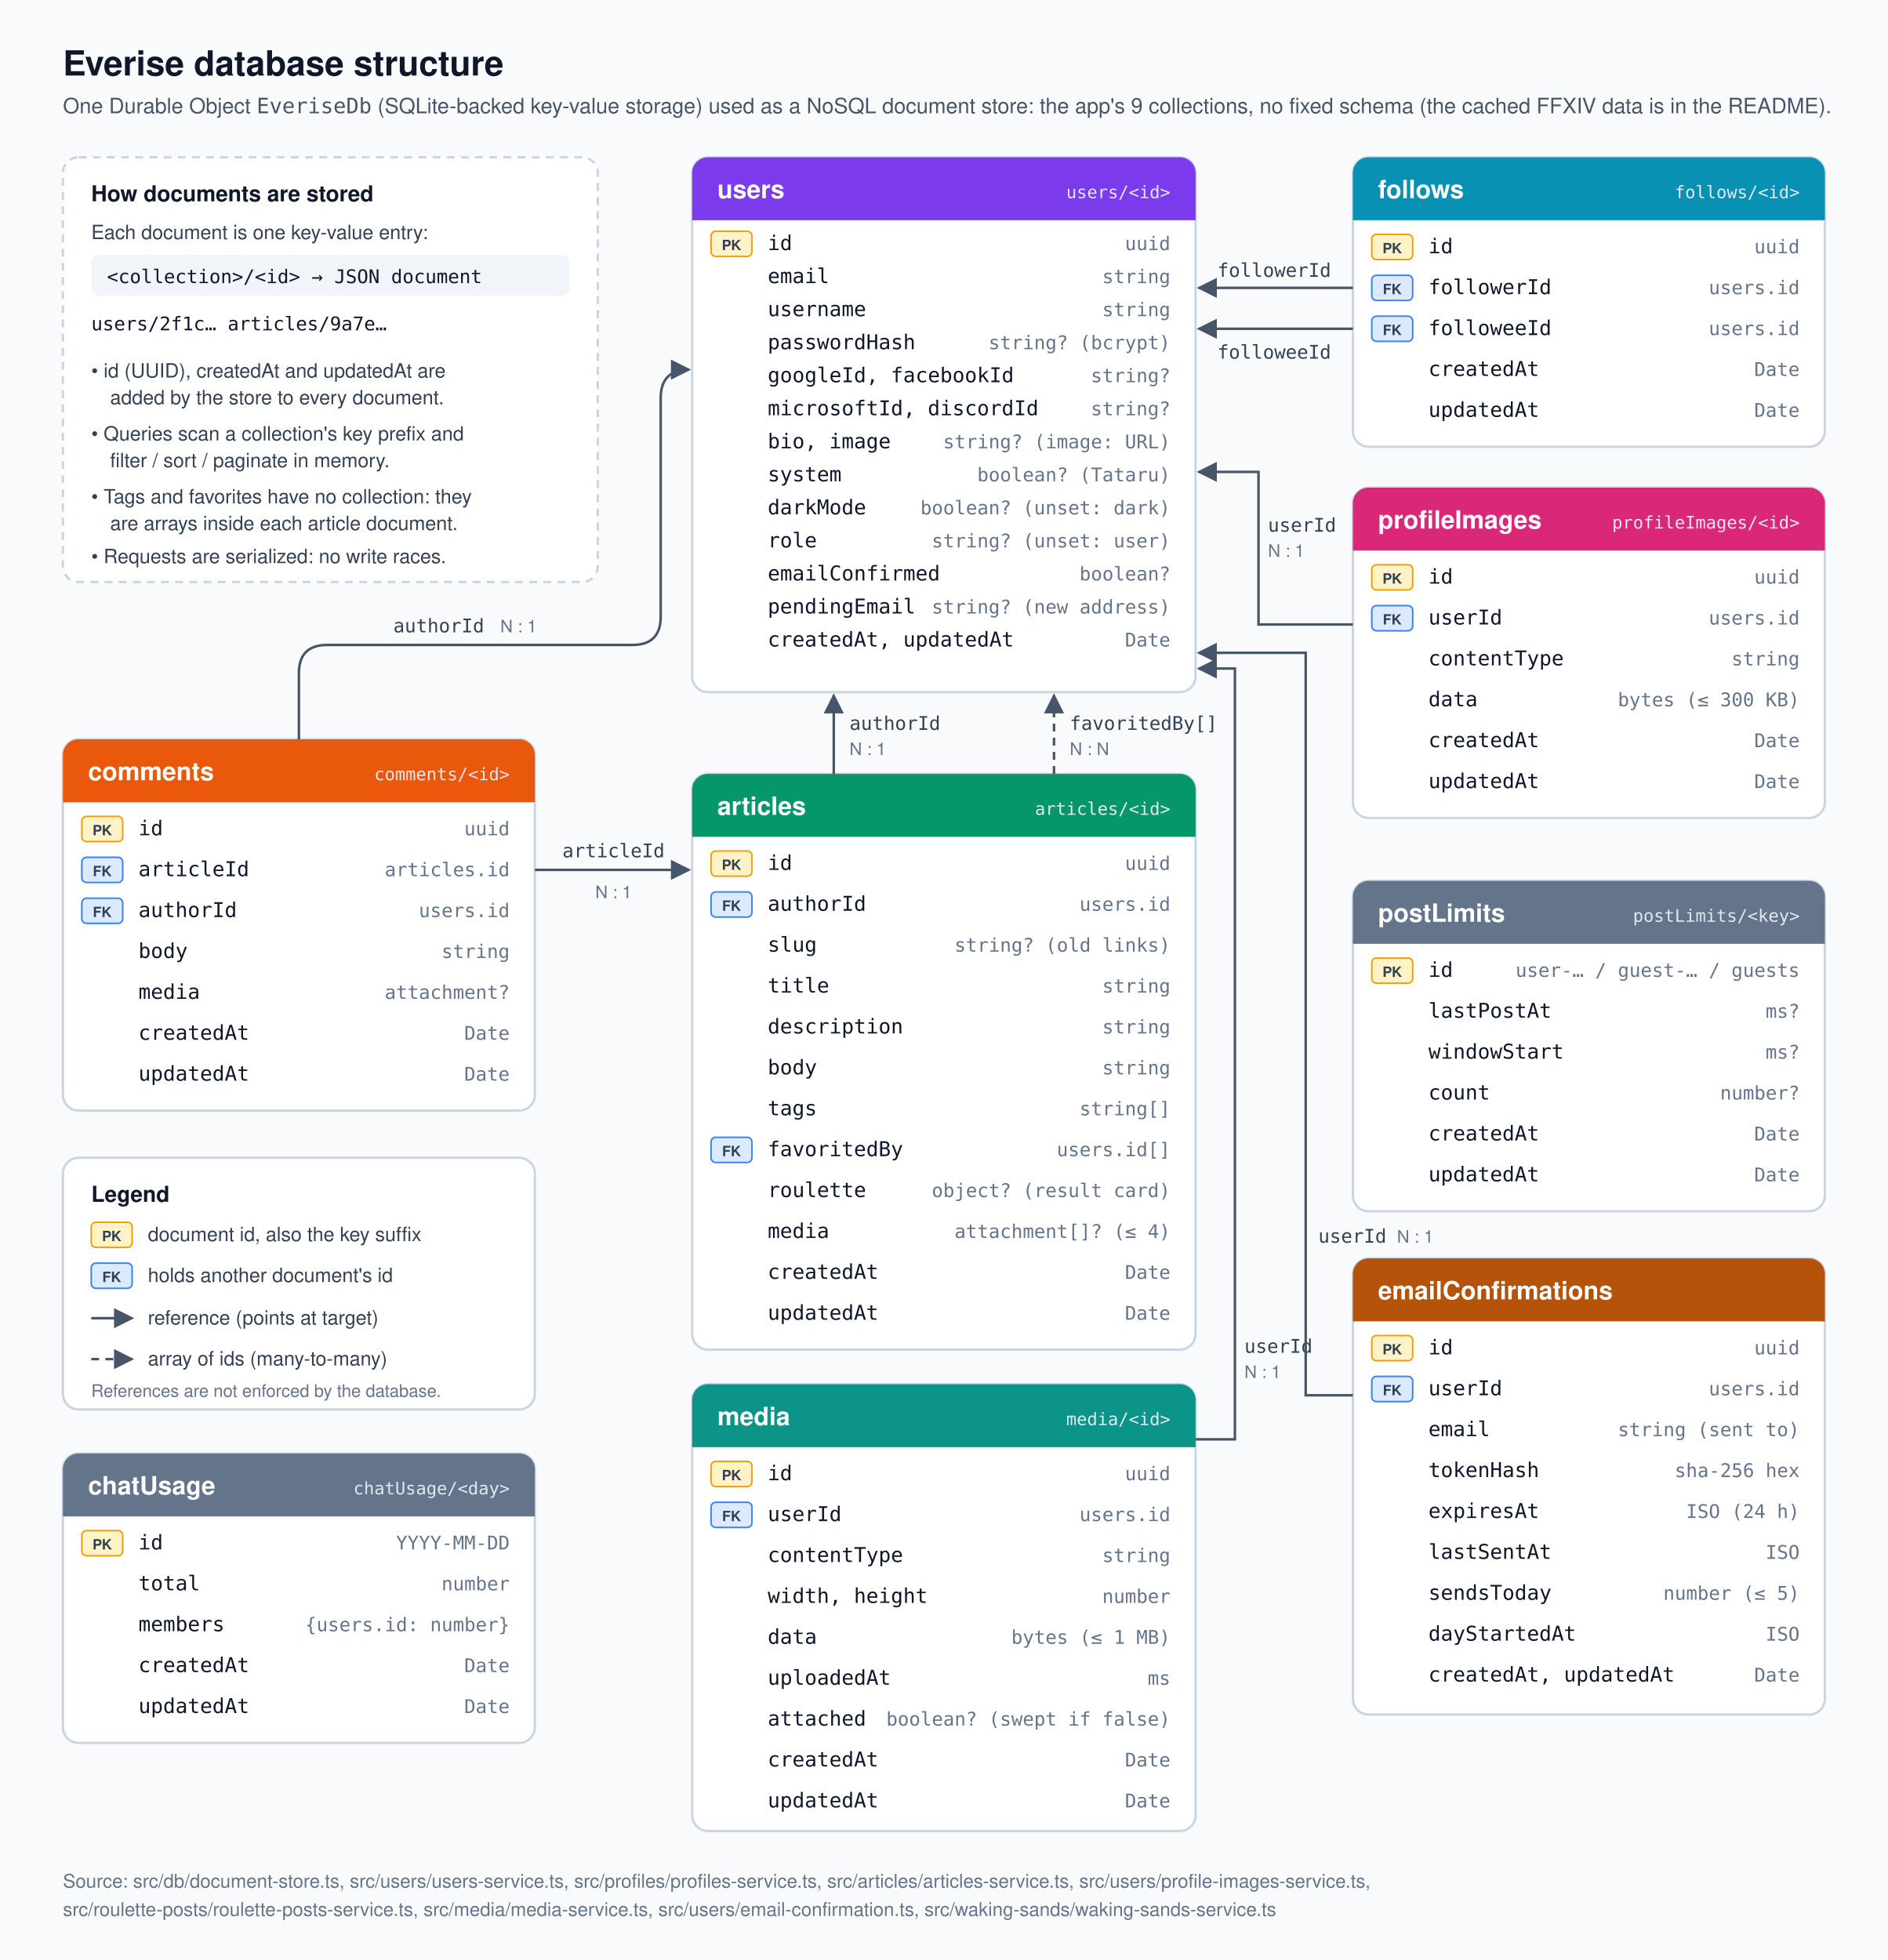
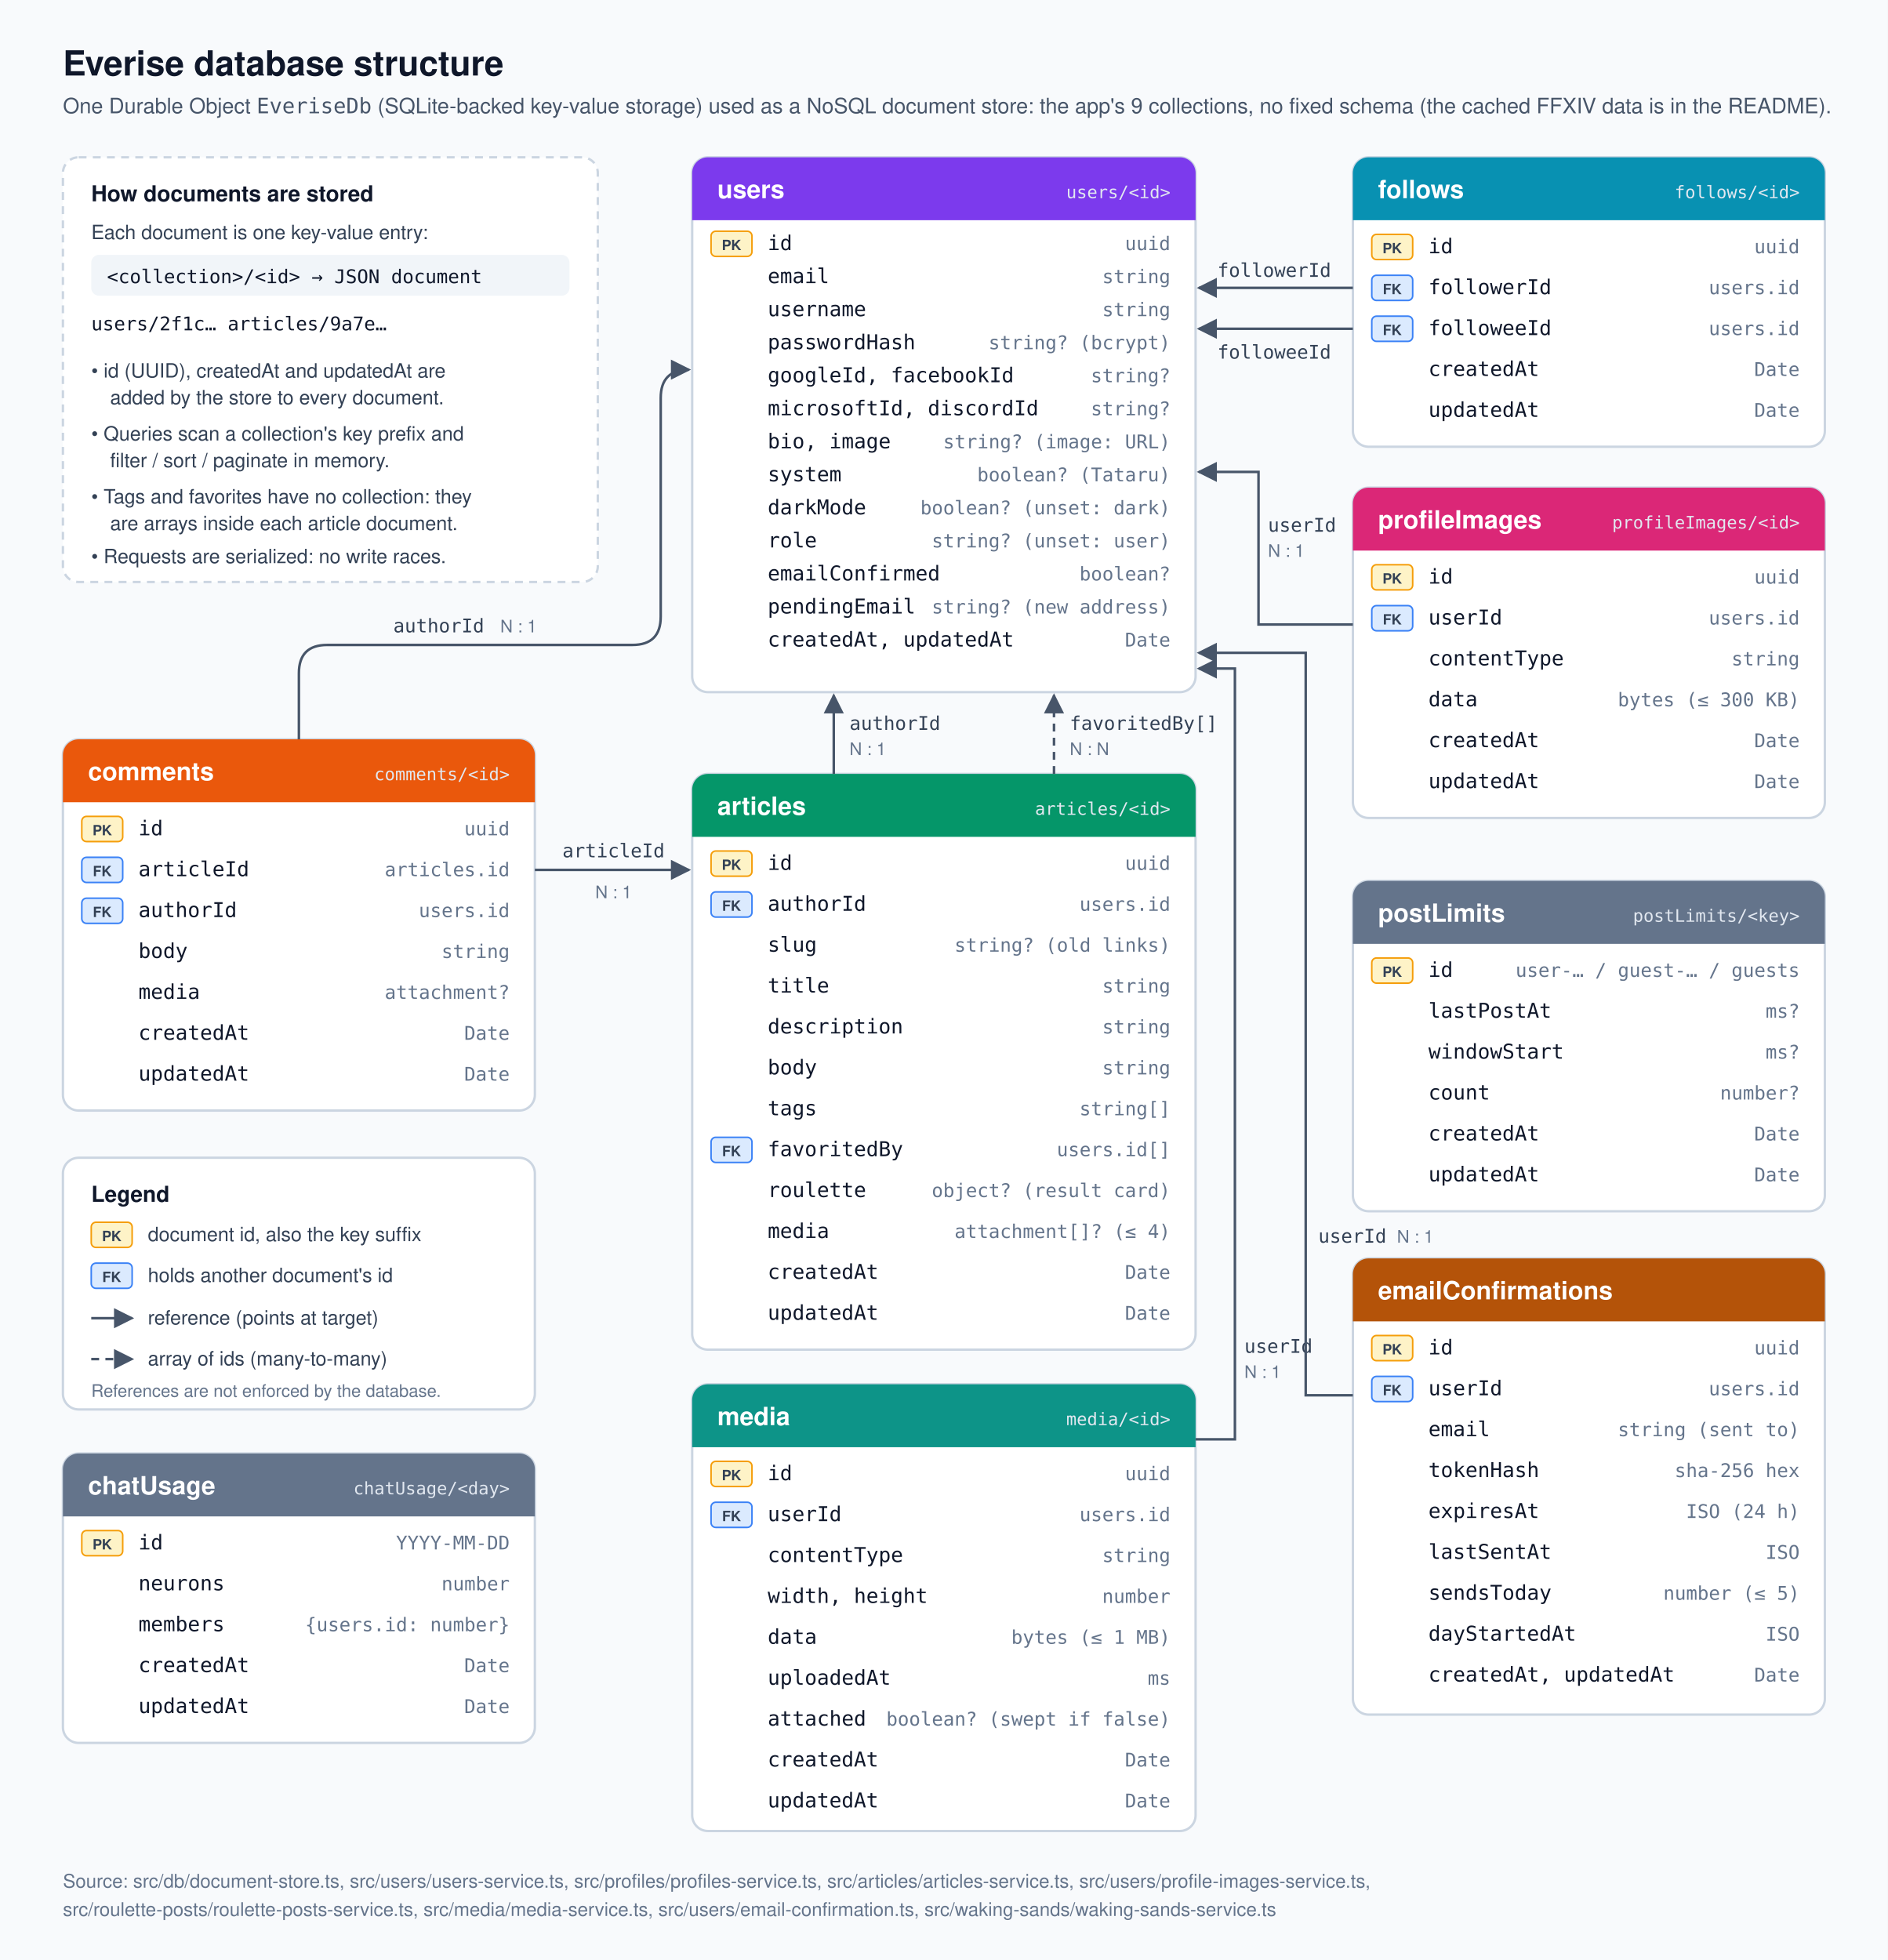
<svg xmlns="http://www.w3.org/2000/svg" width="1200" height="1246" viewBox="0 0 1200 1246" font-family="Segoe UI, Helvetica, Arial, sans-serif">
  <defs>
    <marker id="arrow" viewBox="0 0 10 10" refX="9" refY="5" markerWidth="8" markerHeight="8" orient="auto-start-reverse">
      <path d="M0,0 L10,5 L0,10 z" fill="#475569" />
    </marker>
    <style>
      .box { fill: #ffffff; stroke: #cbd5e1; stroke-width: 1.5; }
      .title { font-size: 16px; font-weight: 700; fill: #ffffff; }
      .key { font-size: 11px; fill: #e2e8f0; font-family: Consolas, Menlo, monospace; }
      .field { font-size: 13px; fill: #0f172a; font-family: Consolas, Menlo, monospace; }
      .type { font-size: 12px; fill: #64748b; font-family: Consolas, Menlo, monospace; }
      .pk { fill: #fef3c7; stroke: #f59e0b; }
      .fk { fill: #dbeafe; stroke: #3b82f6; }
      .badge { font-size: 9px; font-weight: 700; fill: #334155; }
      .rel { fill: none; stroke: #475569; stroke-width: 1.6; }
      .rel-label { font-size: 12px; fill: #334155; font-family: Consolas, Menlo, monospace; }
      .card { font-size: 11px; fill: #64748b; }
      .note-title { font-size: 14px; font-weight: 700; fill: #0f172a; }
      .note { font-size: 12.5px; fill: #334155; }
      .mono { font-family: Consolas, Menlo, monospace; font-size: 12px; fill: #0f172a; }
    </style>
  </defs>
  <rect width="1200" height="1246" fill="#f8fafc" />
  <text x="40" y="48" font-size="22" font-weight="700" fill="#0f172a">Everise database structure</text>
  <text x="40" y="72" font-size="13.5" fill="#475569">One Durable Object <tspan font-family="Consolas, Menlo, monospace">EveriseDb</tspan> (SQLite-backed key-value storage) used as a NoSQL document store: the app's 9 collections, no fixed schema (the cached FFXIV data is in the README).</text>
  <rect x="40" y="100" width="340" height="270" rx="10" fill="#ffffff" stroke="#cbd5e1" stroke-width="1.5" stroke-dasharray="5 4" />
  <text x="58" y="128" class="note-title">How documents are stored</text>
  <text x="58" y="152" class="note">Each document is one key-value entry:</text>
  <rect x="58" y="162" width="304" height="26" rx="5" fill="#f1f5f9" />
  <text x="68" y="180" class="mono">&lt;collection&gt;/&lt;id&gt;  →  JSON document</text>
  <text x="58" y="210" class="mono" fill="#475569">users/2f1c…    articles/9a7e…</text>
  <text x="58" y="240" class="note">• id (UUID), createdAt and updatedAt are</text>
  <text x="70" y="257" class="note">added by the store to every document.</text>
  <text x="58" y="280" class="note">• Queries scan a collection's key prefix and</text>
  <text x="70" y="297" class="note">filter / sort / paginate in memory.</text>
  <text x="58" y="320" class="note">• Tags and favorites have no collection: they</text>
  <text x="70" y="337" class="note">are arrays inside each article document.</text>
  <text x="58" y="358" class="note">• Requests are serialized: no write races.</text>
  <g>
    <rect x="440" y="100" width="320" height="340" rx="10" class="box" />
    <path d="M450,100 h300 a10,10 0 0 1 10,10 v30 h-320 v-30 a10,10 0 0 1 10,-10 z" fill="#7c3aed" />
    <text x="456" y="126" class="title">users</text>
    <text x="744" y="126" class="key" text-anchor="end">users/&lt;id&gt;</text>
    <rect x="452" y="147" width="26" height="16" rx="3" class="pk" />
    <text x="465" y="159" class="badge" text-anchor="middle">PK</text>
    <text x="488" y="159" class="field">id</text>
    <text x="744" y="159" class="type" text-anchor="end">uuid</text>
    <text x="488" y="180" class="field">email</text>
    <text x="744" y="180" class="type" text-anchor="end">string</text>
    <text x="488" y="201" class="field">username</text>
    <text x="744" y="201" class="type" text-anchor="end">string</text>
    <text x="488" y="222" class="field">passwordHash</text>
    <text x="744" y="222" class="type" text-anchor="end">string? (bcrypt)</text>
    <text x="488" y="243" class="field">googleId, facebookId</text>
    <text x="744" y="243" class="type" text-anchor="end">string?</text>
    <text x="488" y="264" class="field">microsoftId, discordId</text>
    <text x="744" y="264" class="type" text-anchor="end">string?</text>
    <text x="488" y="285" class="field">bio, image</text>
    <text x="744" y="285" class="type" text-anchor="end">string? (image: URL)</text>
    <text x="488" y="306" class="field">system</text>
    <text x="744" y="306" class="type" text-anchor="end">boolean? (Tataru)</text>
    <text x="488" y="327" class="field">darkMode</text>
    <text x="744" y="327" class="type" text-anchor="end">boolean? (unset: dark)</text>
    <text x="488" y="348" class="field">role</text>
    <text x="744" y="348" class="type" text-anchor="end">string? (unset: user)</text>
    <text x="488" y="369" class="field">emailConfirmed</text>
    <text x="744" y="369" class="type" text-anchor="end">boolean?</text>
    <text x="488" y="390" class="field">pendingEmail</text>
    <text x="744" y="390" class="type" text-anchor="end">string? (new address)</text>
    <text x="488" y="411" class="field">createdAt, updatedAt</text>
    <text x="744" y="411" class="type" text-anchor="end">Date</text>
  </g>
  <g>
    <rect x="860" y="100" width="300" height="184" rx="10" class="box" />
    <path d="M870,100 h280 a10,10 0 0 1 10,10 v30 h-300 v-30 a10,10 0 0 1 10,-10 z" fill="#0891b2" />
    <text x="876" y="126" class="title">follows</text>
    <text x="1144" y="126" class="key" text-anchor="end">follows/&lt;id&gt;</text>
    <rect x="872" y="149" width="26" height="16" rx="3" class="pk" />
    <text x="885" y="161" class="badge" text-anchor="middle">PK</text>
    <text x="908" y="161" class="field">id</text>
    <text x="1144" y="161" class="type" text-anchor="end">uuid</text>
    <rect x="872" y="175" width="26" height="16" rx="3" class="fk" />
    <text x="885" y="187" class="badge" text-anchor="middle">FK</text>
    <text x="908" y="187" class="field">followerId</text>
    <text x="1144" y="187" class="type" text-anchor="end">users.id</text>
    <rect x="872" y="201" width="26" height="16" rx="3" class="fk" />
    <text x="885" y="213" class="badge" text-anchor="middle">FK</text>
    <text x="908" y="213" class="field">followeeId</text>
    <text x="1144" y="213" class="type" text-anchor="end">users.id</text>
    <text x="908" y="239" class="field">createdAt</text>
    <text x="1144" y="239" class="type" text-anchor="end">Date</text>
    <text x="908" y="265" class="field">updatedAt</text>
    <text x="1144" y="265" class="type" text-anchor="end">Date</text>
  </g>
  <g transform="translate(0 52)">
    <rect x="440" y="440" width="320" height="366" rx="10" class="box" />
    <path d="M450,440 h300 a10,10 0 0 1 10,10 v30 h-320 v-30 a10,10 0 0 1 10,-10 z" fill="#059669" />
    <text x="456" y="466" class="title">articles</text>
    <text x="744" y="466" class="key" text-anchor="end">articles/&lt;id&gt;</text>
    <rect x="452" y="489" width="26" height="16" rx="3" class="pk" />
    <text x="465" y="501" class="badge" text-anchor="middle">PK</text>
    <text x="488" y="501" class="field">id</text>
    <text x="744" y="501" class="type" text-anchor="end">uuid</text>
    <rect x="452" y="515" width="26" height="16" rx="3" class="fk" />
    <text x="465" y="527" class="badge" text-anchor="middle">FK</text>
    <text x="488" y="527" class="field">authorId</text>
    <text x="744" y="527" class="type" text-anchor="end">users.id</text>
    <text x="488" y="553" class="field">slug</text>
    <text x="744" y="553" class="type" text-anchor="end">string? (old links)</text>
    <text x="488" y="579" class="field">title</text>
    <text x="744" y="579" class="type" text-anchor="end">string</text>
    <text x="488" y="605" class="field">description</text>
    <text x="744" y="605" class="type" text-anchor="end">string</text>
    <text x="488" y="631" class="field">body</text>
    <text x="744" y="631" class="type" text-anchor="end">string</text>
    <text x="488" y="657" class="field">tags</text>
    <text x="744" y="657" class="type" text-anchor="end">string[]</text>
    <rect x="452" y="671" width="26" height="16" rx="3" class="fk" />
    <text x="465" y="683" class="badge" text-anchor="middle">FK</text>
    <text x="488" y="683" class="field">favoritedBy</text>
    <text x="744" y="683" class="type" text-anchor="end">users.id[]</text>
    <text x="488" y="709" class="field">roulette</text>
    <text x="744" y="709" class="type" text-anchor="end">object? (result card)</text>
    <text x="488" y="735" class="field">media</text>
    <text x="744" y="735" class="type" text-anchor="end">attachment[]? (≤ 4)</text>
    <text x="488" y="761" class="field">createdAt</text>
    <text x="744" y="761" class="type" text-anchor="end">Date</text>
    <text x="488" y="787" class="field">updatedAt</text>
    <text x="744" y="787" class="type" text-anchor="end">Date</text>
  </g>
  <g>
    <rect x="40" y="470" width="300" height="236" rx="10" class="box" />
    <path d="M50,470 h280 a10,10 0 0 1 10,10 v30 h-300 v-30 a10,10 0 0 1 10,-10 z" fill="#ea580c" />
    <text x="56" y="496" class="title">comments</text>
    <text x="324" y="496" class="key" text-anchor="end">comments/&lt;id&gt;</text>
    <rect x="52" y="519" width="26" height="16" rx="3" class="pk" />
    <text x="65" y="531" class="badge" text-anchor="middle">PK</text>
    <text x="88" y="531" class="field">id</text>
    <text x="324" y="531" class="type" text-anchor="end">uuid</text>
    <rect x="52" y="545" width="26" height="16" rx="3" class="fk" />
    <text x="65" y="557" class="badge" text-anchor="middle">FK</text>
    <text x="88" y="557" class="field">articleId</text>
    <text x="324" y="557" class="type" text-anchor="end">articles.id</text>
    <rect x="52" y="571" width="26" height="16" rx="3" class="fk" />
    <text x="65" y="583" class="badge" text-anchor="middle">FK</text>
    <text x="88" y="583" class="field">authorId</text>
    <text x="324" y="583" class="type" text-anchor="end">users.id</text>
    <text x="88" y="609" class="field">body</text>
    <text x="324" y="609" class="type" text-anchor="end">string</text>
    <text x="88" y="635" class="field">media</text>
    <text x="324" y="635" class="type" text-anchor="end">attachment?</text>
    <text x="88" y="661" class="field">createdAt</text>
    <text x="324" y="661" class="type" text-anchor="end">Date</text>
    <text x="88" y="687" class="field">updatedAt</text>
    <text x="324" y="687" class="type" text-anchor="end">Date</text>
  </g>
  <path d="M860,183 H762" class="rel" marker-end="url(#arrow)" />
  <text x="810" y="176" class="rel-label" text-anchor="middle">followerId</text>
  <path d="M860,209 H762" class="rel" marker-end="url(#arrow)" />
  <text x="810" y="228" class="rel-label" text-anchor="middle">followeeId</text>
  <path d="M530,492 V442" class="rel" marker-end="url(#arrow)" />
  <text x="540" y="464" class="rel-label">authorId</text>
  <text x="540" y="480" class="card">N : 1</text>
  <path d="M670,492 V442" class="rel" stroke-dasharray="5 4" marker-end="url(#arrow)" />
  <text x="680" y="464" class="rel-label">favoritedBy[]</text>
  <text x="680" y="480" class="card">N : N</text>
  <path d="M340,553 H438" class="rel" marker-end="url(#arrow)" />
  <text x="390" y="545" class="rel-label" text-anchor="middle">articleId</text>
  <text x="390" y="571" class="card" text-anchor="middle">N : 1</text>
  <path d="M190,470 V428 Q190,410 208,410 H402 Q420,410 420,392 V253 Q420,235 438,235" class="rel" marker-end="url(#arrow)" />
  <text x="250" y="402" class="rel-label">authorId</text>
  <text x="318" y="402" class="card">N : 1</text>
  <g>
    <rect x="860" y="310" width="300" height="210" rx="10" class="box" />
    <path d="M870,310 h280 a10,10 0 0 1 10,10 v30 h-300 v-30 a10,10 0 0 1 10,-10 z" fill="#db2777" />
    <text x="876" y="336" class="title">profileImages</text>
    <text x="1144" y="336" class="key" text-anchor="end">profileImages/&lt;id&gt;</text>
    <rect x="872" y="359" width="26" height="16" rx="3" class="pk" />
    <text x="885" y="371" class="badge" text-anchor="middle">PK</text>
    <text x="908" y="371" class="field">id</text>
    <text x="1144" y="371" class="type" text-anchor="end">uuid</text>
    <rect x="872" y="385" width="26" height="16" rx="3" class="fk" />
    <text x="885" y="397" class="badge" text-anchor="middle">FK</text>
    <text x="908" y="397" class="field">userId</text>
    <text x="1144" y="397" class="type" text-anchor="end">users.id</text>
    <text x="908" y="423" class="field">contentType</text>
    <text x="1144" y="423" class="type" text-anchor="end">string</text>
    <text x="908" y="449" class="field">data</text>
    <text x="1144" y="449" class="type" text-anchor="end">bytes (≤ 300 KB)</text>
    <text x="908" y="475" class="field">createdAt</text>
    <text x="1144" y="475" class="type" text-anchor="end">Date</text>
    <text x="908" y="501" class="field">updatedAt</text>
    <text x="1144" y="501" class="type" text-anchor="end">Date</text>
  </g>
  <path d="M860,397 H800 V300 H762" class="rel" marker-end="url(#arrow)" />
  <text x="806" y="338" class="rel-label">userId</text>
  <text x="806" y="354" class="card">N : 1</text>
  <g>
    <rect x="860" y="560" width="300" height="210" rx="10" class="box" />
    <path d="M870,560 h280 a10,10 0 0 1 10,10 v30 h-300 v-30 a10,10 0 0 1 10,-10 z" fill="#64748b" />
    <text x="876" y="586" class="title">postLimits</text>
    <text x="1144" y="586" class="key" text-anchor="end">postLimits/&lt;key&gt;</text>
    <rect x="872" y="609" width="26" height="16" rx="3" class="pk" />
    <text x="885" y="621" class="badge" text-anchor="middle">PK</text>
    <text x="908" y="621" class="field">id</text>
    <text x="1144" y="621" class="type" text-anchor="end">user-… / guest-… / guests</text>
    <text x="908" y="647" class="field">lastPostAt</text>
    <text x="1144" y="647" class="type" text-anchor="end">ms?</text>
    <text x="908" y="673" class="field">windowStart</text>
    <text x="1144" y="673" class="type" text-anchor="end">ms?</text>
    <text x="908" y="699" class="field">count</text>
    <text x="1144" y="699" class="type" text-anchor="end">number?</text>
    <text x="908" y="725" class="field">createdAt</text>
    <text x="1144" y="725" class="type" text-anchor="end">Date</text>
    <text x="908" y="751" class="field">updatedAt</text>
    <text x="1144" y="751" class="type" text-anchor="end">Date</text>
  </g>
  <g>
    <rect x="440" y="880" width="320" height="284" rx="10" class="box" />
    <path d="M450,880 h300 a10,10 0 0 1 10,10 v30 h-320 v-30 a10,10 0 0 1 10,-10 z" fill="#0d9488" />
    <text x="456" y="906" class="title">media</text>
    <text x="744" y="906" class="key" text-anchor="end">media/&lt;id&gt;</text>
    <rect x="452" y="929" width="26" height="16" rx="3" class="pk" />
    <text x="465" y="941" class="badge" text-anchor="middle">PK</text>
    <text x="488" y="941" class="field">id</text>
    <text x="744" y="941" class="type" text-anchor="end">uuid</text>
    <rect x="452" y="955" width="26" height="16" rx="3" class="fk" />
    <text x="465" y="967" class="badge" text-anchor="middle">FK</text>
    <text x="488" y="967" class="field">userId</text>
    <text x="744" y="967" class="type" text-anchor="end">users.id</text>
    <text x="488" y="993" class="field">contentType</text>
    <text x="744" y="993" class="type" text-anchor="end">string</text>
    <text x="488" y="1019" class="field">width, height</text>
    <text x="744" y="1019" class="type" text-anchor="end">number</text>
    <text x="488" y="1045" class="field">data</text>
    <text x="744" y="1045" class="type" text-anchor="end">bytes (≤ 1 MB)</text>
    <text x="488" y="1071" class="field">uploadedAt</text>
    <text x="744" y="1071" class="type" text-anchor="end">ms</text>
    <text x="488" y="1097" class="field">attached</text>
    <text x="744" y="1097" class="type" text-anchor="end">boolean? (swept if false)</text>
    <text x="488" y="1123" class="field">createdAt</text>
    <text x="744" y="1123" class="type" text-anchor="end">Date</text>
    <text x="488" y="1149" class="field">updatedAt</text>
    <text x="744" y="1149" class="type" text-anchor="end">Date</text>
  </g>
  <path d="M760,915 H785 V425 H762" class="rel" marker-end="url(#arrow)" />
  <text x="791" y="860" class="rel-label">userId</text>
  <text x="791" y="876" class="card">N : 1</text>
  <g>
    <rect x="860" y="800" width="300" height="290" rx="10" class="box" />
    <path d="M870,800 h280 a10,10 0 0 1 10,10 v30 h-300 v-30 a10,10 0 0 1 10,-10 z" fill="#b45309" />
    <text x="876" y="826" class="title">emailConfirmations</text>
    <rect x="872" y="849" width="26" height="16" rx="3" class="pk" />
    <text x="885" y="861" class="badge" text-anchor="middle">PK</text>
    <text x="908" y="861" class="field">id</text>
    <text x="1144" y="861" class="type" text-anchor="end">uuid</text>
    <rect x="872" y="875" width="26" height="16" rx="3" class="fk" />
    <text x="885" y="887" class="badge" text-anchor="middle">FK</text>
    <text x="908" y="887" class="field">userId</text>
    <text x="1144" y="887" class="type" text-anchor="end">users.id</text>
    <text x="908" y="913" class="field">email</text>
    <text x="1144" y="913" class="type" text-anchor="end">string (sent to)</text>
    <text x="908" y="939" class="field">tokenHash</text>
    <text x="1144" y="939" class="type" text-anchor="end">sha-256 hex</text>
    <text x="908" y="965" class="field">expiresAt</text>
    <text x="1144" y="965" class="type" text-anchor="end">ISO (24 h)</text>
    <text x="908" y="991" class="field">lastSentAt</text>
    <text x="1144" y="991" class="type" text-anchor="end">ISO</text>
    <text x="908" y="1017" class="field">sendsToday</text>
    <text x="1144" y="1017" class="type" text-anchor="end">number (≤ 5)</text>
    <text x="908" y="1043" class="field">dayStartedAt</text>
    <text x="1144" y="1043" class="type" text-anchor="end">ISO</text>
    <text x="908" y="1069" class="field">createdAt, updatedAt</text>
    <text x="1144" y="1069" class="type" text-anchor="end">Date</text>
  </g>
  <path d="M860,887 H830 V415 H762" class="rel" marker-end="url(#arrow)" />
  <text x="838" y="790" class="rel-label">userId</text>
  <text x="888" y="790" class="card">N : 1</text>
  <g>
    <rect x="40" y="924" width="300" height="184" rx="10" class="box" />
    <path d="M50,924 h280 a10,10 0 0 1 10,10 v30 h-300 v-30 a10,10 0 0 1 10,-10 z" fill="#64748b" />
    <text x="56" y="950" class="title">chatUsage</text>
    <text x="324" y="950" class="key" text-anchor="end">chatUsage/&lt;day&gt;</text>
    <rect x="52" y="973" width="26" height="16" rx="3" class="pk" />
    <text x="65" y="985" class="badge" text-anchor="middle">PK</text>
    <text x="88" y="985" class="field">id</text>
    <text x="324" y="985" class="type" text-anchor="end">YYYY-MM-DD</text>
-     <text x="88" y="1011" class="field">total</text>
+     <text x="88" y="1011" class="field">neurons</text>
    <text x="324" y="1011" class="type" text-anchor="end">number</text>
    <text x="88" y="1037" class="field">members</text>
    <text x="324" y="1037" class="type" text-anchor="end">{users.id: number}</text>
    <text x="88" y="1063" class="field">createdAt</text>
    <text x="324" y="1063" class="type" text-anchor="end">Date</text>
    <text x="88" y="1089" class="field">updatedAt</text>
    <text x="324" y="1089" class="type" text-anchor="end">Date</text>
  </g>
  <g transform="translate(0 26)">
    <rect x="40" y="710" width="300" height="160" rx="10" fill="#ffffff" stroke="#cbd5e1" stroke-width="1.5" />
    <text x="58" y="738" class="note-title">Legend</text>
    <rect x="58" y="751" width="26" height="16" rx="3" class="pk" />
    <text x="71" y="763" class="badge" text-anchor="middle">PK</text>
    <text x="94" y="763" class="note">document id, also the key suffix</text>
    <rect x="58" y="777" width="26" height="16" rx="3" class="fk" />
    <text x="71" y="789" class="badge" text-anchor="middle">FK</text>
    <text x="94" y="789" class="note">holds another document's id</text>
    <path d="M58,812 H84" class="rel" marker-end="url(#arrow)" />
    <text x="94" y="816" class="note">reference (points at target)</text>
    <path d="M58,838 H84" class="rel" stroke-dasharray="5 4" marker-end="url(#arrow)" />
    <text x="94" y="842" class="note">array of ids (many-to-many)</text>
    <text x="58" y="862" class="card">References are not enforced by the database.</text>
  </g>
  <text x="40" y="1200" font-size="12" fill="#64748b">Source: src/db/document-store.ts, src/users/users-service.ts, src/profiles/profiles-service.ts, src/articles/articles-service.ts, src/users/profile-images-service.ts,</text>
  <text x="40" y="1218" font-size="12" fill="#64748b">src/roulette-posts/roulette-posts-service.ts, src/media/media-service.ts, src/users/email-confirmation.ts, src/waking-sands/waking-sands-service.ts</text>
</svg>
